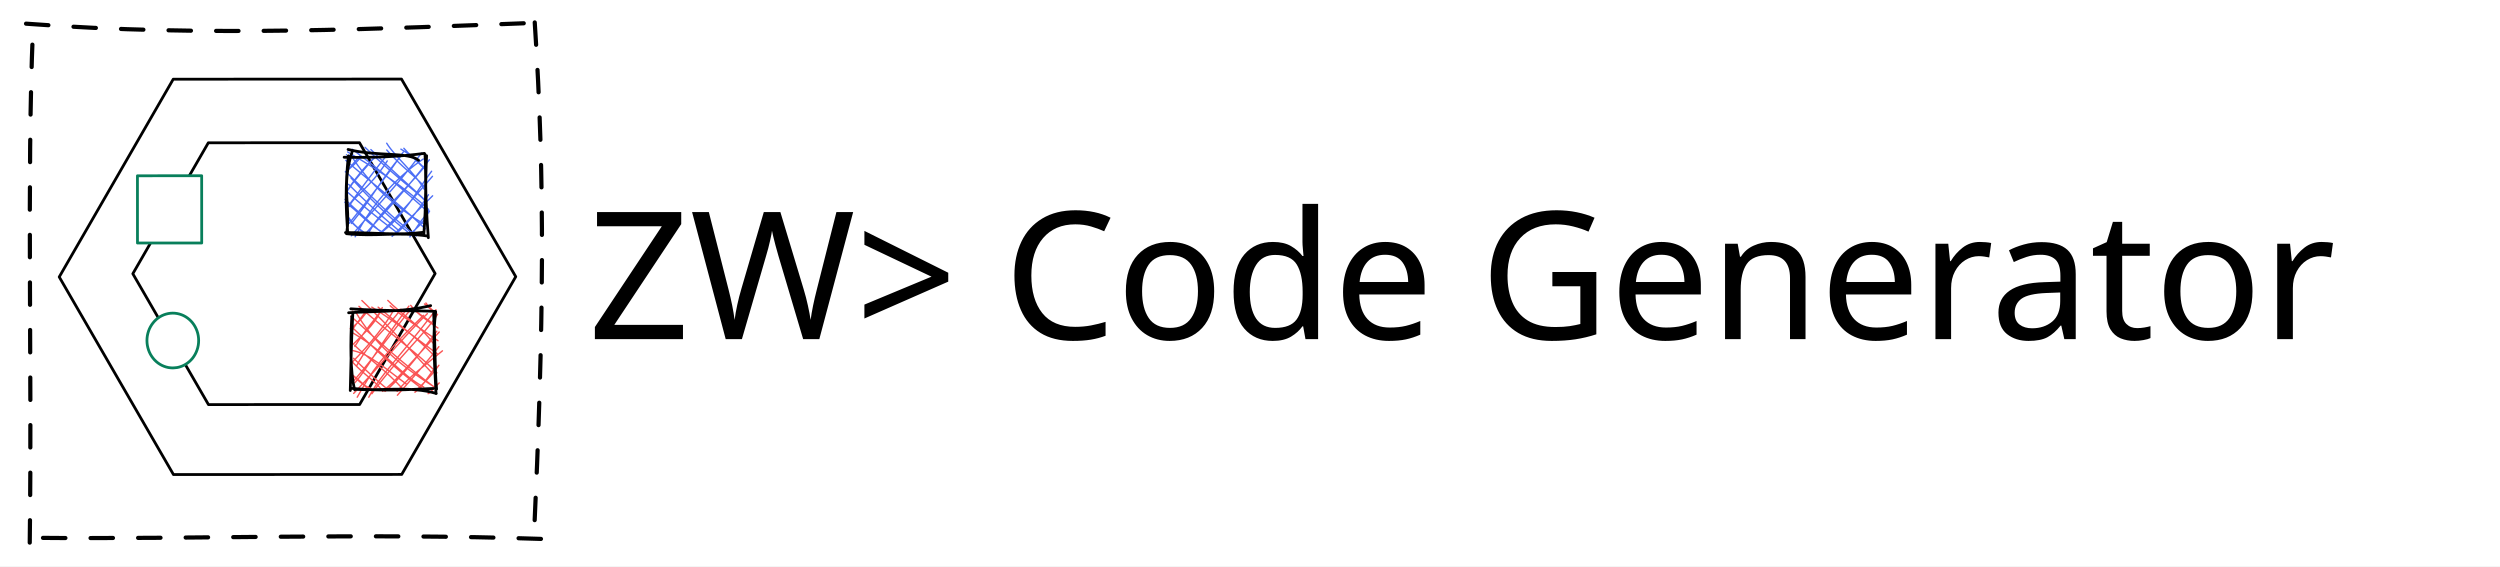
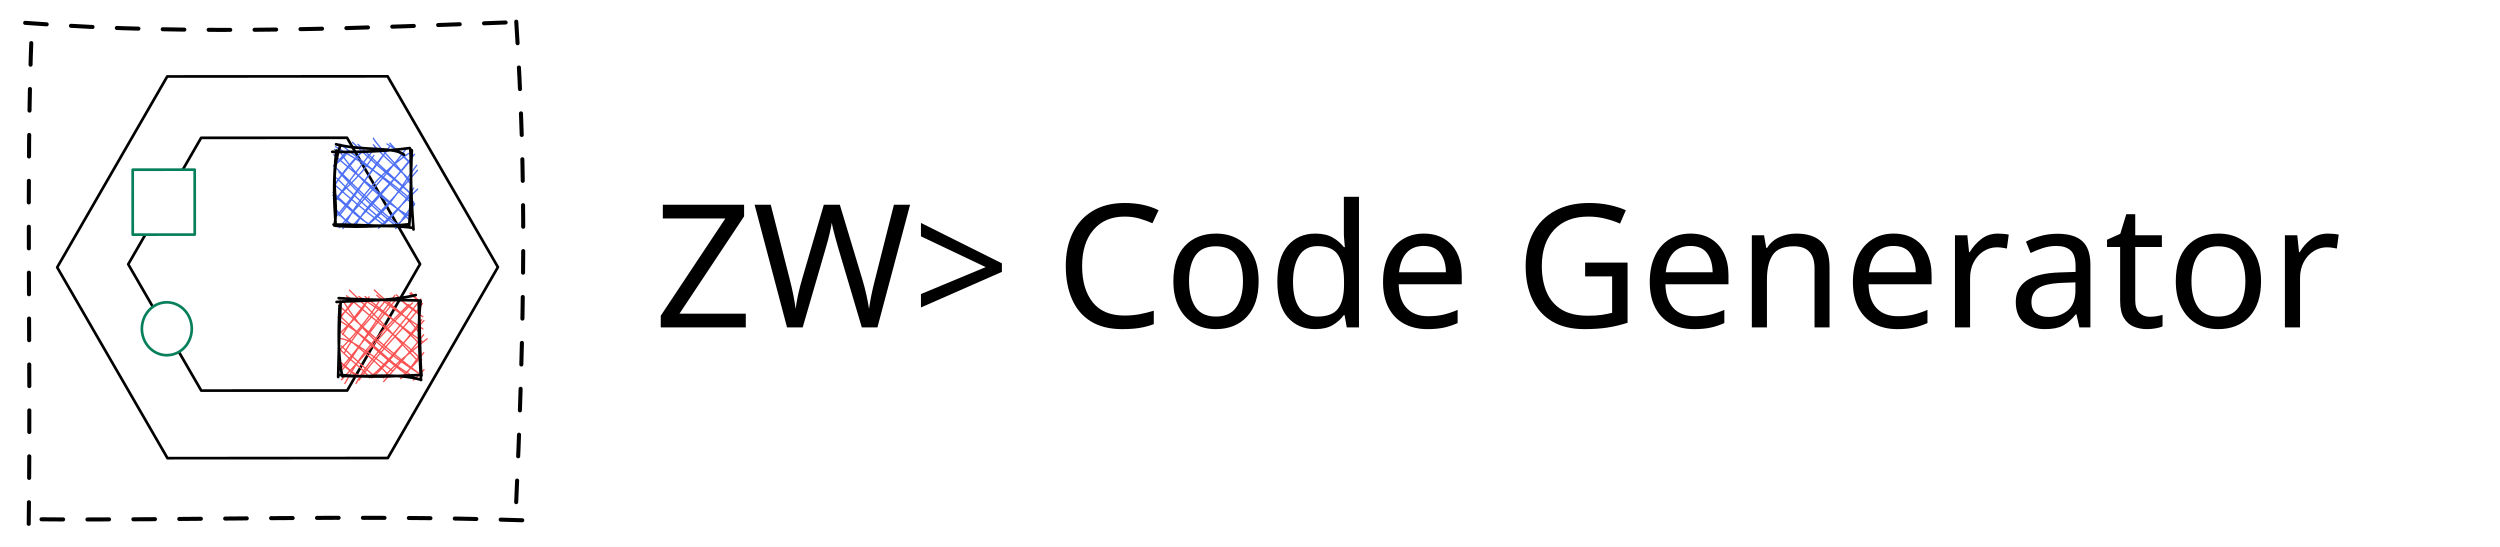
- <svg xmlns="http://www.w3.org/2000/svg" version="1.1" viewBox="0 0 893.615 202.44" width="893.615" height="202.44">
+ <svg xmlns="http://www.w3.org/2000/svg" version="1.1" viewBox="0 0 925.615 202.44" width="925.615" height="202.44">
  
-   eyJ2ZXJzaW9uIjoiMSIsImVuY29kaW5nIjoiYnN0cmluZyIsImNvbXByZXNzZWQiOnRydWUsImVuY29kZWQiOiJ4nO1aaU9cdTAwMWJLXHUwMDE2/c6vQH5f407tS6SZkdeAMYR4h9FcdTAwMTNq7LLduO023WWzRPnvc9tcdTAwMTB3e1x1MDAwMZNAlEF6Rlx1MDAwMrpuLafr3nPq3oJve/v7XHUwMDE5ezc1mU/7XHUwMDE5c9t1fa9cdTAwMTe6N5lcdTAwMGZx+9yEkVx1MDAxN0zARFx1MDAxNs9RMFx1MDAwYruLnkNrp9Gnj1x1MDAxZsduODJ26rtd48y9aOb6kZ31vMDpXHUwMDA244+eNePoP/H3XHUwMDEzd2z+NVxyxj1cdTAwMWI6yVwiWdPzbFx1MDAxMD6sZXwzNlx1MDAxM1x1MDAxYsHs/4Xn/f1vi+8pdKHpWncy8M1iwMKUXHUwMDAwxFjT9eaTYLJAy7RimFx0pZZcdTAwMWS8qFxi61nTXHUwMDAza1x1MDAxZjCbxFx1MDAxMjdlzo331aKwSVFnnit/4Z1qt6SSZfue79ftnb+AXHUwMDE1XHUwMDA18DaJLbJhMDJtr2eHMay19uWonlx1MDAxYlxyTWpYXHUwMDE4zFx1MDAwNsOJiaKVQcHU7Xr2Lm5DaNn6sFx0n/aTllt4XHUwMDEyXFw4iDBJXHUwMDEwXCJcdTAwMWNxnmxHPJ5Q5DCGOCaYc1wiXHUwMDEwZ2vIXG6BXHUwMDBmrlx1MDAwMGR/ocUngXbpdkdcdTAwMDPAN+kt+9jQnURTN1x1MDAwNIcl/W5+vLNcIvFSSFxuolxiLJVcdTAwMDBcdTAwMTlcdTAwMWFvMLTPdonMwilYc0yFJkQuLTGE6WEvXHSQRWspW/VrpXojaJxcdTAwMTTvdJDjrevW1Vx1MDAxMlOMqtA4XHSiyllTZmtXgytraujgKN1hcNn0TupcdTAwMTedStErXHUwMDBm+rZWPj84rKc7qGGZ88pBoTXMXHUwMDA3N1F5eIqb+Vbm0f73uoOHbjh99GMmilx1MDAxZlJcdTAwMWJcdTAwMTnvYWk9ztOxnlxuwdGJQrVbPvzSL3ZK5269dJmtp3GniOGGYXCTWVq+f3huXvforDCmvd5hZWpcdTAwMGLm7lS12l3zsnk3Xnk27blcdTAwMGYkwkJgXHUwMDAyXHUwMDBlJZpcYrK0+95kXHUwMDA0xsnM95O2oDtKeLeXXHUwMDAyvEF4XHUwMDE4vpXrXHUwMDE0SfZcdTAwMTTXJVx1MDAxNkhzjdiLud5cbo6KoyFryP7wplx1MDAxYzbdMzFR4zfl+tqoNNXRXHUwMDBiqY5cdTAwMWQuXHUwMDExoUpJiZFWnKlcdTAwMTXuS6ZcdTAwMWOpuFx1MDAxNFx1MDAxNPZfXHUwMDEyus596UjNXHUwMDE1R5QxXG7SIF7D/b/6/f5cdTAwMTbSM+xQ0GCElVx1MDAxMlx1MDAwMpGUh1x1MDAxMtZcdTAwMGLqYIVcdTAwMTklRGlcdTAwMTBkQjZoL+BLSc3wXHUwMDBl2tdVu5DPXHUwMDFm5Fx1MDAxYdPTxumRrd2e26vee6H9W1x1MDAxMihpdiNbXGLGY8/ChKeBN7HrXHUwMDAzI+uGNlx1MDAxN3N6aNzeutVMek/apvF0q1x1MDAxZUh+20+CePGw/P3vXHUwMDBmW3tL5Fxirlx1MDAwNUeaUVxiXHUwMDE3qtOjXHUwMDE5iiOVcoUkXHUwMDA0ieCcvWo6TIhDlVx1MDAwML0gWCiuXHUwMDE13TXdyrtsXHUwMDA27K7h2XU44nVwnp/v53frKVftpX/+tFx1MDAxZZNcdTAwMDTWhlx1MDAxZcN7Kipl0mGXXHUwMDFl4y9cdTAwMDNejvo+qVVcdTAwMDfXXHUwMDA1nr91P7vVd6fH0uFEYSk14lx1MDAxYatlUD7osWBOXHUwMDFjUSB1lIDX8G/QY01cdTAwMDEhJ1xiw3moXHUwMDE0XHUwMDE2XHSCRI6RciAhhNOUw4FJXHUwMDA1TXKtXHUwMDFmckxcYsGUM7ErXHUwMDBiu+iJXG47z0aN83NxiM5cdTAwMDcsW2Vf02L6j16/W71mXHUwMDAyUlx1MDAwYilcdTAwMTBcdTAwMDKZgZw9KbPiXHUwMDBmkVx1MDAwZcKQw0NxpSVEkd6pQM9Op7CDqGJcblx0yP2lpDv1dlWuN1x1MDAwMnqnvK6hkUna8ktwdsz387v1Kr1+tmCmLFVcdTAwMGaviTaVWjPF2MtcdTAwMGLmqKUrp8dVVO9XZ8xcdTAwMWWWhm7r7v6dibbQzIH8XHUwMDEzNlx1MDAwNl5cdTAwMWViaC2JVtRcdTAwMDGfKlxmXHUwMDE2XHL+e6Z+VrLPL39Bs1x0c1x1MDAxMFx1MDAwM1x1MDAwMJBwYIzgQE/wLUVcdTAwMWIyXGJcclx1MDAxNVx1MDAwZVi5IJqDPG+ItpSKUspcdTAwMTLF/0ezf2ORanzfm0bbKSZTXHUwMDA351x1MDAxYcW0wlx1MDAxOOqcn7iTUsZcZjrhdc9cdTAwMTZbejBhpe6ZRK13RzHpaPhgzVx1MDAxMJVolWGUQmxcdTAwMTPGuFRg5GxcdTAwMWTnXHUwMDFiMFxma4crhjhcYrrgREu1rUpVXHUwMDBlg1x1MDAwM1x1MDAwNCBqKKVcdTAwMDXhXHUwMDFiaZFEXHUwMDE4tJFcdTAwMTP6XHUwMDBmw1x1MDAxNqbfzLBnjzGG+ZPHXHUwMDE41lx1MDAxOMV3iPzlxcdJo31xiO7vXHUwMDBm3HKxfZw/muMwm3uCZN0wiKLs0LXd4VtS7dduf4Fvjlx1MDAwNkHhnFx1MDAxM67lOrOwI4TEXHUwMDEw8ZKsXFyE/1K94cJcdTAwMTJky/GlXHUwMDFkXCKBXHUwMDE3cHhB2Vx1MDAwMIfQltNcdTAwMGLoz0FcdTAwMWMgRVwiXHUwMDEyuJ7i3yO3XHUwMDAwXHUwMDFlpEZcdTAwMTLvqji+Yu3aycieXHUwMDE351xyk0PVnLGd3v9cdDOWa6xcXL+u3qqm87pcdTAwMWY3vrn28fW0XHUwMDE4zm/uRzy4quGKLZ/uvtbdOa9cdTAwMTBlr1GvNY/k8bVbXHUwMDE204vPpVblXHLmzTfbfuXetq/KbHJBzGxwe9X3/+B18fPpruLoKZ1QcFx1MDAxOEuOJHmxTFxi05xcdTAwMWOcyVuNuchf51x1MDAwYrXO0ezmXciE0Fx1MDAwZdBvcbwqyPLFik5cdTAwMTDJXHUwMDFkKZhGcVx1MDAwZmAwf5VOsK4wfb5FJ6QjXHUwMDE5RVpAkcHVym11XCJcdTAwMTRxJVx1MDAwN1x1MDAwNVx1MDAxN+DVVEu2eVOMXHUwMDE0xSjWulx1MDAxZEJxVVx1MDAxZJVcdTAwMDbFqIRwocOy+VltNlx1MDAxZnfSOmBUbfpcdTAwMTU1ZfvIlim6PG6G2UHnfSuJXHUwMDE5tLisZCM1/NythMKGhU6Rvlx1MDAwMeNngVx1MDAxON5XL0dH1eJcdTAwMTd0PZZcdTAwMDTb69xcdTAwMWLMi47mnVx1MDAxM3120r5ccprNgnfZx1fziz+oJNbc2m1cIoLpk1x1MDAxYVx1MDAxMocpXHUwMDE0kKmicZeGTCbtsy+zXv3w9uR4nmP3Xsm7eyrVXHUwMDE4ut3hLDR/Xj+g6nQgRYczXHUwMDFhXHUwMDAz/WDT1/RDQ55cdTAwMDFFMjhcdTAwMDOT+I9Nr1x1MDAxMZBn/8gsJHWo5vEtXHUwMDA2lVx1MDAwNKWALDVcdTAwMDTETK98NjRcdTAwMDTSXHUwMDE0qFx1MDAwMzDdnsj/nuxYYc2lRPonYjWJiWBi69597Fx1MDAxNkGdOIWC/Fx1MDAxNopMXHUwMDA2Ys5XepXdsecvUr9l81wiqOP/bWj/e79cdTAwMTD0zP5nMzGh++NcdTAwMWYwXHUwMDFlvVx1MDAxMJnFLT8sgFd3T4mVmXK+N4gpkfFNf5Ur1uu6/tJsg9QudVx1MDAwMZlcdTAwMGLTh4dcdTAwMWJXlkHoXHK8ies3nkb5QNm9R1x1MDAxZMi402ndws5C71x1MDAwN1x1MDAwMoPzvN7j9iRzZ+aeuclvL1x1MDAxMONcdTAwMWFx71FcdTAwMDZiwpnYdd++733/XHUwMDFmOFx1MDAxM1XPIn0=
+   eyJ2ZXJzaW9uIjoiMSIsImVuY29kaW5nIjoiYnN0cmluZyIsImNvbXByZXNzZWQiOnRydWUsImVuY29kZWQiOiJ4nO1aaU9cdTAwMWJNXHUwMDEy/s6vQH6/xpO+j0i7K59cdTAwMDFjXGLxXHKrV2iw2/bgscfMtM1cdTAwMTHlv2+NIZ7xXHUwMDAxJoEoi/Q6XHUwMDEyYbq6q2u66nmqqs23vf39jL2bmsyn/Yy57bq+11x1MDAwYt2bzId4fG7CyFx1MDAwYiYgXCKL5yiYhd3FzKG10+jTx49jN1x1MDAxY1x1MDAxOTv13a5x5l40c/3Iznpe4HSD8UfPmnH0n/jniTs2/5pcdTAwMDbjnlxynWSTrOl5NlxiXHUwMDFm9jK+XHUwMDE5m4mNQPt/4Xl//9viZ8q60HStO1x1MDAxOfhmsWAhSlxmxFjT9eGTYLKwlmnFMFx1MDAxM0otJ3hRXHUwMDEx9rOmXHUwMDA30j7YbFx1MDAxMkk8lDk33leLwiZFnXmu/IV3qt2SSrbte75ft3f+wqwogLdJZJFccoORaXs9O4zNWlx1MDAxYl+u6rnR0KSWhcFsMJyYKFpZXHUwMDE0TN2uZ+/iMYSWo1x1MDAwZofwaT9cdTAwMTm5hSfBhYNcYpNcdTAwMDQhwlx1MDAxMefJccTrXHRFXHUwMDBlY4hjgjknXHUwMDAycbZmWSHwwVx1MDAxNWDZX2jxSUy7dLujXHUwMDAx2DfpLefY0J1EUzdcdTAwMDSHJfNufryzXCLxVkhcbqJcYmyVXHUwMDE4MjTeYGifnVx1MDAxMpmFU7DmmFxuTYhcXEpiXHUwMDEzpoe9JEBcdTAwMTajpWzVr5XqjaBxUrzTQY63rltXS5tiq1xujZMgqpw1ZbZ2NbiypoZcdTAwMGWO0lx1MDAxM1x1MDAwNpdN76R+0alcdTAwMTS98qBva+Xzg8N6eoJcdTAwMWGWOa9cdTAwMWNcdTAwMTRaw3xwXHUwMDEzlYenuJlvZVx1MDAxZeV/rzt46IbTRz9movghdZDxXHUwMDE5ltbjPFx1MDAxZOupXHUwMDEwXHUwMDFjnShUu+XDL/1ip3Tu1kuX2Xra7lx1MDAxNDDcMFxmbjJLyfdcdTAwMGbP6XWPzlxuY9rrXHUwMDFkVqa2YO5OVavdNS/Tu/HKs2nPfVx1MDAwMFx1MDAxMVx1MDAxNlx1MDAwMlx1MDAxM3Ao0USQpdz3JiNcdTAwMTBOZr6fjFx1MDAwNd1Rgru9lMFcdTAwMWKAh+VbsU6RZE9hXWKBNNeIvVx1MDAxOOut4Kg4XHUwMDFhsobsXHUwMDBmb8ph0z1cdTAwMTNcdTAwMTM1flOsr61KQ1x1MDAxZL1cdTAwMTDq2OFcdTAwMTJcdTAwMTGqlJRcdTAwMThpxZlawb5kypGKS0Hh/CWh69iXjtRcXHFEXHUwMDE5o0BccuI12P+r3+9vXHUwMDAxPcNcdTAwMGVcdTAwMDVcdTAwMGVGWCkhXHUwMDEwSXkoQb2gXHUwMDBlVphRQpRcdTAwMDZCJmRcdTAwMDP2XHUwMDAy/impXHUwMDE53lx1MDAwMfu6alx1MDAxN/L5g1xcY3raOD2ytdtze9V7L7B/S1x1MDAwMCXDbmRcdTAwMGLBeOxZUHhcdTAwMWF4XHUwMDEzu74wsm5oczGmh8btrUvNpPekbFx1MDAxYatb9UDy235cdTAwMTLEi4fl739/2DpbXCJHcC040oxCuFCdXs1QXHUwMDFjqZQrJCFIXHUwMDA05+xV6jAhXHUwMDBlVVx1MDAwMviCYKG4VnSXupV32Vxm2F3Ls+vmiNeZ87y+nz+tp1xctZf+/6f5mCRmbfAxvKeiUiZcdTAwMTN28TH+MuDlqO+TWnVwXeD5W/ezW313fCxcdTAwMWROXHUwMDE0llIjrrFaXHUwMDA25Vx1MDAwM1x1MDAxZlx1MDAwYubEXHUwMDExXHUwMDA1VEdcdHhccv9cdTAwMDY+1lx1MDAxNCzkXHUwMDA0YciHSmGRWJDQMVJcdTAwMGVcdTAwMTSEkE05JEwqaFJr/aBjQlxippyJXVXYRU9U2Hk2apyfi0N0PmDZKvuaJtN/+Prd8jVcdTAwMTNQWkiBXHUwMDEw0Fxm1OxJm1x1MDAxNX+IdFx1MDAxMIZcdTAwMWFcdTAwMWWaKy0hivROXHUwMDA2eladwlx1MDAwZaKKKSSg9peS7uTbVbreXGLonfS6Zo1MypZfMmeHvp8/rVfx9bNccjNlqX54jbSp1Jopxl7eMEctXTk9rqJ6vzpj9rA0dFt39++MtIVmXHUwMDBl1J9wMPDyXHUwMDEwQ2tFtKJcdTAwMGX4VGGQaPDfM/2zkn1++Vx1MDAwYpxNmINcdTAwMThcdTAwMThcdTAwMDBcdTAwMDVcdTAwMDfGXGJcdTAwMTJ6Yt+StKGC0NDhgJRcdTAwMGKiOdDzXHUwMDA2aUupKKUsYfx/OPs3NqnG971ptFx1MDAxZGIylTjXIKZcdTAwMTXG0Of8xJ2UMmbQXHSve7bY0oNcdCt1zyRqvTuISUfDXHUwMDA3a4aoRKtcYqNcdTAwMTRimzDGpVx1MDAwMiFn63a+XHUwMDAxwrB2uGKIXHUwMDAzoVx1MDAwYk60VNu6VOUwSCBgooZWWlx1MDAxML5RXHUwMDE2SYSBXHUwMDFiOaH/IGwh+s1cYns2jTHMn0xjWGNcdTAwMTTfIfKXN1x1MDAxZieN9sUhur8/cMvF9nH+aI7DbO5cdJB1wyCKskPXdodvXHS1X7v9XHUwMDA1vDlcdTAwMWFcYoVzTriW68jCjlx1MDAxMFx1MDAxMkPES7JyXHUwMDEx/kv9hlx1MDAwYluQLelLO0RcdTAwMDIuIHlB21x1MDAwMEloS/ZcdTAwMDL4cyBcdTAwMDcokYhcdTAwMDSsp/D3iC0wXHUwMDBmSiOJd3VcdTAwMWNfsXbtZGTPi/OGyaFqzthO7/9cdTAwMDRcdTAwMTnLPVauX1dvVdN13Y9cdTAwMWLfXFz7+HpaXGbnN/cjXHUwMDFlXFzVcMWWT3df6+7UK0TZa9RrzSN5fO2WxfTic6lVeVx1MDAwM735Ztuv3Nv2VZlNLoiZXHJur/r+XHUwMDFmvC5+vtxVXHUwMDFjPcVcdTAwMTNcbpKx5EiSXHUwMDE304QwzcnBmbzVmIv8db5Q61x1MDAxY81u3lx1MDAwNU1cYu1cdTAwMDD8XHUwMDE26VVBlS9WeIJI7kjBNIpnXHUwMDAwgvmreIJ1henzLTwhXHUwMDFkySjSXHUwMDAymlxmrlZuq1x1MDAxM6KIOzlouMBeTbVkmzfFSFGMYq7bQVx1MDAxNFfVUWlQjEpcYlx1MDAxNzosm5/VZvNxJ81cdTAwMDNG1aZfUVO2j2yZosvjZphcdTAwMWR03jeTmEGLy0o2UsPP3UoobFjoXHUwMDE06Vx1MDAxYiB+XHUwMDE2iOF99XJ0VC1+QddjSbC9zr2BXnQ075zos5P2bdBsXHUwMDE2vMs+vppf/EEmsebWbiNcdTAwMTGc2mL9O2ZcdTAwMDLZTFGBX8whk0n77MusVz+8PTme59i9V/Lunio1hm53OFx1MDAwYs2f51x1MDAwZqWUXHUwMDAzJTrkaFxm8INDX+NcdTAwMGZccnVcdTAwMDY0yeBcZkziL5teQyDPfsksJHWo5vEtXHUwMDA2lVx1MDAwNKVcZllyXGKQmV75bHBcYpQp0Fx1MDAwN2C6vZD/LdUxhdKJxLdcZj9cdTAwMTGrSUxcdTAwMDRcdTAwMTNb9+5jt1xi6sQlXHUwMDE01LfQZDIgc74yq+yOPX9R+i2HXHUwMDE3QVx1MDAxZP9tQ/vf+4WgZ/Y/m4lcdN1cdTAwMWZ/gPHohcgsbvlhXHUwMDAzvHp6SqxoyvneIIZExjf9VaxYr+v6S7FcclKn1Fx1MDAwNctcXFBcdTAwMWZcdTAwMWVuXFxZXHUwMDA2oTfwJq7feNrKXHUwMDA3yO498kDGnU7rXHUwMDE2Tlx1MDAxNmY/XHUwMDAwXHUwMDE4nOf1XHUwMDFljyfRnZl75ia/vUGMe8S9R1x1MDAxYYhcdTAwMDFnYtd9+773/X/0glW0In0=
  <defs>
    <style>
      @font-face {
        font-family: "Virgil";
        src: url("https://unpkg.com/@excalidraw/excalidraw@0.12.0-32d8221/dist/excalidraw-assets/Virgil.woff2");
      }
      @font-face {
        font-family: "Cascadia";
        src: url("https://unpkg.com/@excalidraw/excalidraw@0.12.0-32d8221/dist/excalidraw-assets/Cascadia.woff2");
      }
    </style>
  </defs>
-   <rect x="0" y="0" width="893.615" height="202.44" fill="#ffffff" />
+   <rect x="0" y="0" width="925.615" height="202.44" fill="#ffffff" />
  <g stroke-linecap="round" transform="translate(10 10) rotate(0 91.22004 91.22004)">
    <path d="M-0.69 -1.54 C63.97 3.41, 127.12 0.18, 183.01 -1.9 M181.14 -1.98 C184.86 54.44, 184.42 105.68, 180.76 184.19 M183.36 182.63 C120.84 180.48, 59.56 182.83, 0.3 182.23 M0.63 183.95 C1.5 118.51, -0.45 54, 1.77 0.65" stroke="#000000" stroke-width="1.5" fill="none" stroke-dasharray="8 9" />
  </g>
  <g stroke-linecap="round">
    <g transform="translate(102.761 17.35534) rotate(89.96806 0 81.59072)" fill-rule="evenodd">
      <path d="M0 0 L70.66 40.8 L70.66 122.39 L0 163.18 L-70.66 122.39 L-70.66 40.8 L0 0" stroke="none" stroke-width="0" fill="#fff" fill-rule="evenodd" />
      <path d="M0 0 C22.17 12.8, 44.35 25.6, 70.66 40.8 M0 0 C22.91 13.23, 45.82 26.45, 70.66 40.8 M70.66 40.8 C70.66 73.08, 70.66 105.36, 70.66 122.39 M70.66 40.8 C70.66 65.6, 70.66 90.41, 70.66 122.39 M70.66 122.39 C48.1 135.41, 25.53 148.44, 0 163.18 M70.66 122.39 C52.14 133.08, 33.62 143.77, 0 163.18 M0 163.18 C-27.69 147.19, -55.39 131.2, -70.66 122.39 M0 163.18 C-18.8 152.32, -37.61 141.47, -70.66 122.39 M-70.66 122.39 C-70.66 101.88, -70.66 81.37, -70.66 40.8 M-70.66 122.39 C-70.66 93.45, -70.66 64.51, -70.66 40.8 M-70.66 40.8 C-46.78 27.01, -22.9 13.22, 0 0 M-70.66 40.8 C-48.39 27.94, -26.11 15.08, 0 0 M0 0 C0 0, 0 0, 0 0 M0 0 C0 0, 0 0, 0 0" stroke="#000000" stroke-width="1" fill="none" />
    </g>
  </g>
  <g stroke-linecap="round">
    <g transform="translate(101.5035 43.78845) rotate(89.96806 5.684341886080802e-14 54.02565)" fill-rule="evenodd">
      <path d="M0 0 L46.79 27.01 L46.79 81.04 L0 108.05 L-46.79 81.04 L-46.79 27.01 L0 0" stroke="none" stroke-width="0" fill="#fff" fill-rule="evenodd" />
      <path d="M0 0 C10.13 5.85, 20.26 11.7, 46.79 27.01 M0 0 C14.81 8.55, 29.61 17.1, 46.79 27.01 M46.79 27.01 C46.79 42.9, 46.79 58.78, 46.79 81.04 M46.79 27.01 C46.79 44.23, 46.79 61.45, 46.79 81.04 M46.79 81.04 C28.91 91.36, 11.03 101.68, 0 108.05 M46.79 81.04 C31.06 90.12, 15.34 99.2, 0 108.05 M0 108.05 C-18.53 97.35, -37.06 86.65, -46.79 81.04 M0 108.05 C-9.7 102.45, -19.41 96.85, -46.79 81.04 M-46.79 81.04 C-46.79 67.54, -46.79 54.04, -46.79 27.01 M-46.79 81.04 C-46.79 65.04, -46.79 49.05, -46.79 27.01 M-46.79 27.01 C-31.13 17.98, -15.48 8.94, 0 0 M-46.79 27.01 C-29.85 17.24, -12.92 7.46, 0 0 M0 0 C0 0, 0 0, 0 0 M0 0 C0 0, 0 0, 0 0" stroke="#000000" stroke-width="1" fill="none" />
    </g>
  </g>
  <g stroke-linecap="round" transform="translate(48.59163 63.3643) rotate(89.96806 12.02082 11.48045)">
    <path d="M0 0 L24.04 0 L24.04 22.96 L0 22.96" stroke="none" stroke-width="0" fill="#fff" />
    <path d="M0 0 C6.38 0, 12.76 0, 24.04 0 M0 0 C5.65 0, 11.3 0, 24.04 0 M24.04 0 C24.04 7.95, 24.04 15.89, 24.04 22.96 M24.04 0 C24.04 7.61, 24.04 15.22, 24.04 22.96 M24.04 22.96 C14.85 22.96, 5.65 22.96, 0 22.96 M24.04 22.96 C15.38 22.96, 6.72 22.96, 0 22.96 M0 22.96 C0 16.38, 0 9.81, 0 0 M0 22.96 C0 16.31, 0 9.66, 0 0" stroke="#087f5b" stroke-width="1" fill="none" />
  </g>
  <g stroke-linecap="round" transform="translate(51.9752 112.4839) rotate(89.96806 9.792025 9.23776)">
    <path d="M19.58 9.24 C19.58 9.77, 19.53 10.32, 19.44 10.84 C19.34 11.37, 19.19 11.89, 18.99 12.4 C18.8 12.9, 18.56 13.39, 18.27 13.86 C17.99 14.32, 17.66 14.77, 17.29 15.18 C16.93 15.59, 16.52 15.97, 16.09 16.31 C15.65 16.66, 15.18 16.97, 14.69 17.24 C14.2 17.51, 13.67 17.74, 13.14 17.92 C12.61 18.1, 12.05 18.24, 11.49 18.34 C10.93 18.43, 10.36 18.48, 9.79 18.48 C9.23 18.48, 8.65 18.43, 8.09 18.34 C7.53 18.24, 6.98 18.1, 6.44 17.92 C5.91 17.74, 5.39 17.51, 4.9 17.24 C4.41 16.97, 3.93 16.66, 3.5 16.31 C3.06 15.97, 2.66 15.59, 2.29 15.18 C1.93 14.77, 1.6 14.32, 1.31 13.86 C1.03 13.39, 0.78 12.9, 0.59 12.4 C0.4 11.89, 0.25 11.37, 0.15 10.84 C0.05 10.32, 0 9.77, 0 9.24 C0 8.7, 0.05 8.16, 0.15 7.63 C0.25 7.11, 0.4 6.58, 0.59 6.08 C0.78 5.58, 1.03 5.08, 1.31 4.62 C1.6 4.16, 1.93 3.71, 2.29 3.3 C2.66 2.89, 3.06 2.5, 3.5 2.16 C3.93 1.82, 4.41 1.5, 4.9 1.24 C5.39 0.97, 5.91 0.74, 6.44 0.56 C6.98 0.37, 7.53 0.23, 8.09 0.14 C8.65 0.05, 9.23 0, 9.79 0 C10.36 0, 10.93 0.05, 11.49 0.14 C12.05 0.23, 12.61 0.37, 13.14 0.56 C13.67 0.74, 14.2 0.97, 14.69 1.24 C15.18 1.5, 15.65 1.82, 16.09 2.16 C16.52 2.5, 16.93 2.89, 17.29 3.3 C17.66 3.71, 17.99 4.16, 18.27 4.62 C18.56 5.08, 18.8 5.58, 18.99 6.08 C19.19 6.58, 19.34 7.11, 19.44 7.63 C19.53 8.16, 19.56 8.97, 19.58 9.24 C19.61 9.51, 19.61 8.97, 19.58 9.24" stroke="none" stroke-width="0" fill="#fff" />
    <path d="M19.58 9.24 C19.58 9.77, 19.53 10.32, 19.44 10.84 C19.34 11.37, 19.19 11.89, 18.99 12.4 C18.8 12.9, 18.56 13.39, 18.27 13.86 C17.99 14.32, 17.66 14.77, 17.29 15.18 C16.93 15.59, 16.52 15.97, 16.09 16.31 C15.65 16.66, 15.18 16.97, 14.69 17.24 C14.2 17.51, 13.67 17.74, 13.14 17.92 C12.61 18.1, 12.05 18.24, 11.49 18.34 C10.93 18.43, 10.36 18.48, 9.79 18.48 C9.23 18.48, 8.65 18.43, 8.09 18.34 C7.53 18.24, 6.98 18.1, 6.44 17.92 C5.91 17.74, 5.39 17.51, 4.9 17.24 C4.41 16.97, 3.93 16.66, 3.5 16.31 C3.06 15.97, 2.66 15.59, 2.29 15.18 C1.93 14.77, 1.6 14.32, 1.31 13.86 C1.03 13.39, 0.78 12.9, 0.59 12.4 C0.4 11.89, 0.25 11.37, 0.15 10.84 C0.05 10.32, 0 9.77, 0 9.24 C0 8.7, 0.05 8.16, 0.15 7.63 C0.25 7.11, 0.4 6.58, 0.59 6.08 C0.78 5.58, 1.03 5.08, 1.31 4.62 C1.6 4.16, 1.93 3.71, 2.29 3.3 C2.66 2.89, 3.06 2.5, 3.5 2.16 C3.93 1.82, 4.41 1.5, 4.9 1.24 C5.39 0.97, 5.91 0.74, 6.44 0.56 C6.98 0.37, 7.53 0.23, 8.09 0.14 C8.65 0.05, 9.23 0, 9.79 0 C10.36 0, 10.93 0.05, 11.49 0.14 C12.05 0.23, 12.61 0.37, 13.14 0.56 C13.67 0.74, 14.2 0.97, 14.69 1.24 C15.18 1.5, 15.65 1.82, 16.09 2.16 C16.52 2.5, 16.93 2.89, 17.29 3.3 C17.66 3.71, 17.99 4.16, 18.27 4.62 C18.56 5.08, 18.8 5.58, 18.99 6.08 C19.19 6.58, 19.34 7.11, 19.44 7.63 C19.53 8.16, 19.56 8.97, 19.58 9.24 C19.61 9.51, 19.61 8.97, 19.58 9.24" stroke="#087f5b" stroke-width="1" fill="none" />
  </g>
  <g stroke-linecap="round" transform="translate(125.9547 111.2266) rotate(0 14.63743 13.97944)">
    <path d="M0 0 C0 0, 0 0, 0 0 M0 0 C0 0, 0 0, 0 0 M-0.75 6.25 C0.83 5.22, 2.7 3.61, 5.18 0.28 M0.07 6.51 C1.53 4.32, 3.57 1.87, 4.78 0.03 M0.24 11.86 C5.27 6.84, 8.38 4.2, 10.68 -1.29 M0.89 12.6 C4.23 7.14, 8.31 2.55, 10.21 -0.02 M1.51 19.55 C6.3 10.52, 12.75 5.71, 17.34 -0.72 M-0.39 18.58 C6.79 11.38, 12.48 3.96, 14.68 -0.28 M0.92 25.56 C5.16 20.87, 8.71 13.45, 20.22 -1.82 M0.59 24.77 C7.31 17.12, 13.51 8.22, 21.2 -1.06 M1.73 30.75 C6.8 21.81, 10.1 16.38, 25.43 1.48 M0.47 29.39 C10.24 19.16, 18.63 8.78, 26.8 0.89 M5.86 30.76 C10.36 22.29, 14.99 18.83, 29.87 -0.51 M6.98 29.51 C15.38 17.53, 26.22 7.97, 30.44 1.1 M11.66 28.67 C16.21 25.08, 22.66 17.14, 30.18 7.16 M11.07 28.32 C15.52 25.14, 19.3 20.09, 31.02 7.46 M15.99 28.68 C20.74 22.93, 26.36 19.11, 32.19 14.18 M16.09 30.05 C20.53 24.86, 25.53 19.68, 30.91 12.69 M22.49 28.82 C24.55 26.33, 27.53 24.22, 30.92 19.34 M22.36 28.98 C24.97 27.07, 26.52 24.14, 29.89 19.72 M27.07 29.49 C28.58 28.71, 28.5 27.68, 30.74 25.94 M27.65 29.08 C28.5 28.51, 29.1 27.48, 31.04 25.65 M-0.26 27.73 C-0.26 27.73, -0.26 27.73, -0.26 27.73 M-0.26 27.73 C-0.26 27.73, -0.26 27.73, -0.26 27.73 M6.94 27.76 C4.28 26.74, 2.94 25.69, -0.16 22.66 M5.84 28.39 C4.51 26.49, 3.69 25.76, -0.15 22.63 M10.87 28.67 C8.14 24.76, 4.39 23.03, -0.4 17.73 M12.48 27.86 C9.33 25.22, 7.03 23.23, 0.42 16.85 M19.31 26.05 C11.67 20.47, 6.16 15.29, 0.2 14.1 M18.45 28.26 C12.02 21.12, 4.95 16.25, 0.78 12.2 M25.53 27.14 C16.57 22.14, 12.99 15.48, 0.31 7.84 M24.87 27.64 C19.2 23.51, 13.6 18.86, 0.41 6.24 M29.74 27.4 C17.23 19.56, 7.48 11.3, 1.04 0.03 M29.73 27.48 C18.11 18.83, 7.69 9.27, -0.6 1.74 M28.25 21.87 C22.14 15.43, 13.75 5.97, 3.4 -3.8 M30.21 22.05 C23.42 15.09, 14.91 9.27, 2.35 -1.72 M30.35 15.23 C24.49 11.09, 16.03 4.09, 6.94 -1.45 M28.93 15.65 C25.96 12.45, 21.09 8.16, 9.21 -1.43 M28.79 11.37 C24.61 5.39, 17.36 0.96, 12.66 -3.85 M30.61 10.56 C24.9 6.6, 19.25 3.01, 13.52 -1.92 M29.64 5.41 C28.17 3.69, 26 2.56, 21.25 -1.01 M30.58 6.02 C27.39 3.86, 23.06 0.9, 20.85 -2.08 M29.49 0.67 C28.81 -0.49, 27.9 -0.68, 26.29 -2.92 M29.79 0.83 C28.79 0.04, 27.93 -0.83, 25.78 -2.58" stroke="#fa5252" stroke-width="0.5" fill="none" />
    <path d="M-1.34 0.57 C6.91 -0.03, 18.1 0.44, 27.98 -1.98 M-0.57 -0.84 C12.55 0.1, 24.3 -0.29, 29.74 0.09 M29.78 0.3 C28.81 8, 29.1 14.34, 29.9 29.47 M29.07 0.89 C29.61 11.05, 29.48 21.99, 30.1 27.86 M29.99 29.41 C20.92 26.7, 9.79 28.53, 1.21 27.95 M28.88 27.64 C19.93 28, 12.18 28.7, -0.14 27.61 M0.83 28.12 C-0.83 21.75, -0.69 10.73, -0.21 1.96 M-0.75 28.36 C-0.49 20.5, -0.5 13.09, 0.16 0.67" stroke="#000000" stroke-width="1" fill="none" />
  </g>
  <g stroke-linecap="round" transform="translate(123.8537 55.3244) rotate(0 13.87155 14.02866)">
    <path d="M0 0 C0 0, 0 0, 0 0 M0 0 C0 0, 0 0, 0 0 M-0.41 6.1 C2.26 4.21, 4.35 1.95, 4.91 0.96 M-0.15 6.19 C1.17 4.79, 2.22 3.28, 4.66 0.54 M-0.04 13.55 C2.32 9.33, 7.09 4.67, 9.38 1.47 M0.7 12.1 C4 7.32, 8.18 2.29, 10.65 0.72 M0.98 18.51 C2.44 14.77, 8.11 12.32, 14.57 2.2 M0.01 19.1 C4.23 13.7, 8.23 7.69, 15.01 -0.55 M1.74 24.56 C8.73 16.06, 12.98 7.92, 19.51 0.39 M0.95 24.5 C8.69 15.11, 15.19 6.46, 20.27 -0.93 M3.1 29.31 C9.44 16.68, 19.32 7.01, 27.43 1.51 M1.73 28.96 C9.92 19.29, 17.95 11.2, 26.84 -0.64 M7.73 28.31 C11.73 20.3, 20.72 13.32, 28.01 4.09 M6.49 28.54 C10.58 23.81, 17.12 17.48, 29.61 1.79 M11.68 28.36 C20.67 21.98, 25.31 12.46, 30.42 5.89 M11.33 28.73 C18.98 21.44, 24.78 14.48, 30.73 7.71 M16.31 29.17 C19.68 25.66, 24.98 20.46, 30.78 14.67 M17.69 28.39 C21.22 24.92, 24.75 21.34, 29.3 14.29 M22.5 28.54 C25.5 25.92, 28.86 23.07, 29.34 19.89 M22.65 29.35 C24.61 27.09, 25.62 24.39, 29.68 20.14 M-0.31 27.79 C-0.31 27.79, -0.31 27.79, -0.31 27.79 M-0.31 27.79 C-0.31 27.79, -0.31 27.79, -0.31 27.79 M6.06 27.57 C5.05 26.76, 3.12 25.8, 0.72 22.39 M5.93 27.74 C4.08 26.38, 1.91 24.18, 0.06 22.51 M11.99 27.32 C7.98 23.66, 3.85 20.17, -0.52 15.95 M13.32 27.85 C7.63 25.07, 4.17 19.95, -0.59 16.97 M18.62 27.03 C11.2 20.82, 6.11 15.97, 0.75 10.57 M17.67 27.53 C11.03 22.6, 5.22 17.71, -0.28 12.77 M22.72 28.25 C14.4 21.85, 6.2 13.37, 1.6 8.27 M24.93 29.03 C16.3 22.53, 10.04 15.94, -0.29 6.03 M27.68 24.75 C18.76 19.41, 8.16 11, 1.35 -0.26 M28.18 26.47 C18.16 16.91, 7.39 8.76, -0.25 1.98 M29.35 19.53 C20.43 11.3, 11.04 5.29, 0.4 -1.02 M29.43 20.72 C20.7 12.68, 10.86 4.62, 2.1 -1.97 M28.41 16.79 C25.25 13.11, 18.91 9.28, 6.64 -2.65 M28.59 16.67 C22.2 10.57, 17.02 6.46, 8.72 -1.87 M27.78 12.31 C23.95 5.89, 17.44 0.83, 14.37 -4.13 M28.19 11.72 C24.36 7.44, 19.6 4.27, 14.39 -1.71 M28.55 5.45 C25.62 2.51, 23.57 0.45, 19.45 -2.02 M28.1 5.19 C24.89 1.98, 22 -0.49, 20.51 -2.32" stroke="#4c6ef5" stroke-width="0.5" fill="none" />
    <path d="M0.57 -1.9 C10.79 0.67, 22.2 -1.11, 25.76 1.98 M-0.84 0.88 C10.07 1.11, 19.44 0.62, 27.84 -0.5 M28.05 -0.21 C28.52 5.9, 27.88 12.27, 29.25 29.63 M28.63 0.33 C28.15 8.73, 28.51 17.9, 27.65 28.26 M29.19 29.07 C17.9 27.4, 10.99 29.36, -0.01 28.21 M27.42 27.72 C18.68 28.87, 10.04 27.81, -0.35 27.81 M0.16 27.24 C1.41 18.87, -1.92 10.82, 1.96 -0.86 M0.4 27.58 C-0.22 19, -0.45 11.08, 0.67 0.4" stroke="#000000" stroke-width="1" fill="none" />
  </g>
-   <g transform="translate(210.22 59.21998) rotate(0 336.6977 38)">
+   <g transform="translate(242.22 59.21998) rotate(0 336.6977 38)">
    <text x="0" y="62" font-family="Cascadia, Segoe UI Emoji" font-size="63.628px" fill="#000000" text-anchor="start" style="white-space: pre;" direction="ltr">ZW&gt; Code Generator</text>
  </g>
</svg>
